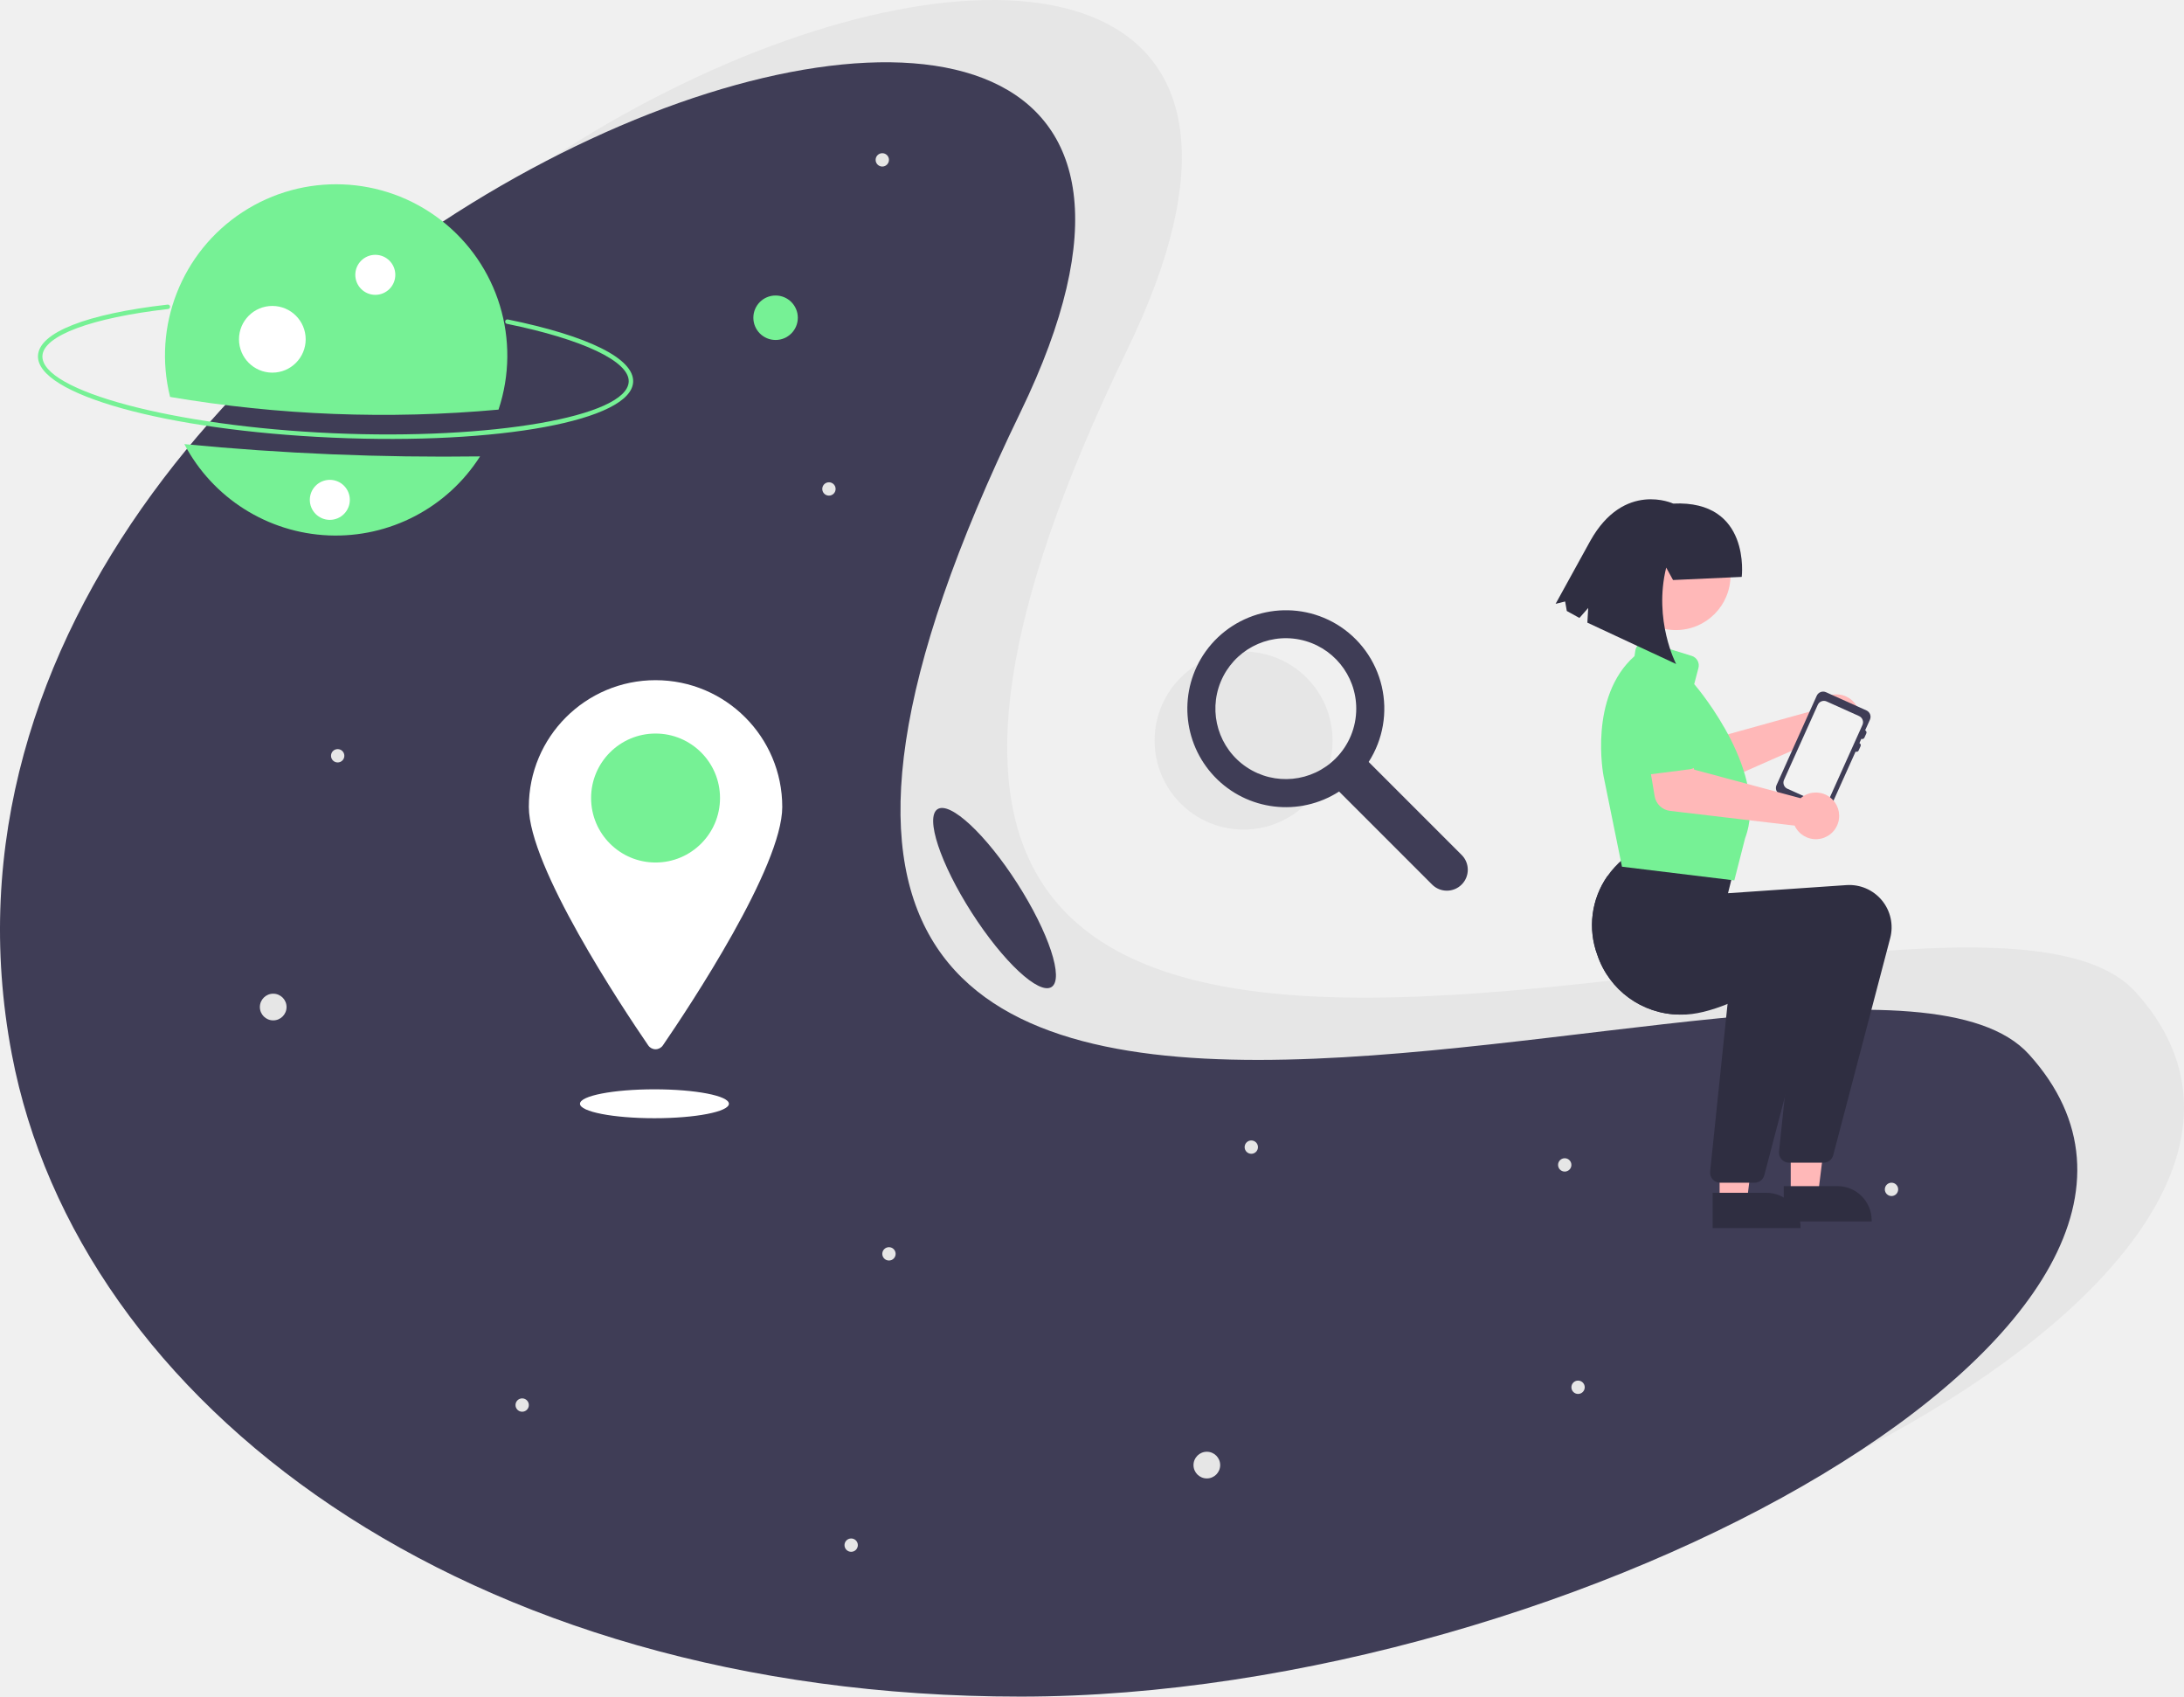
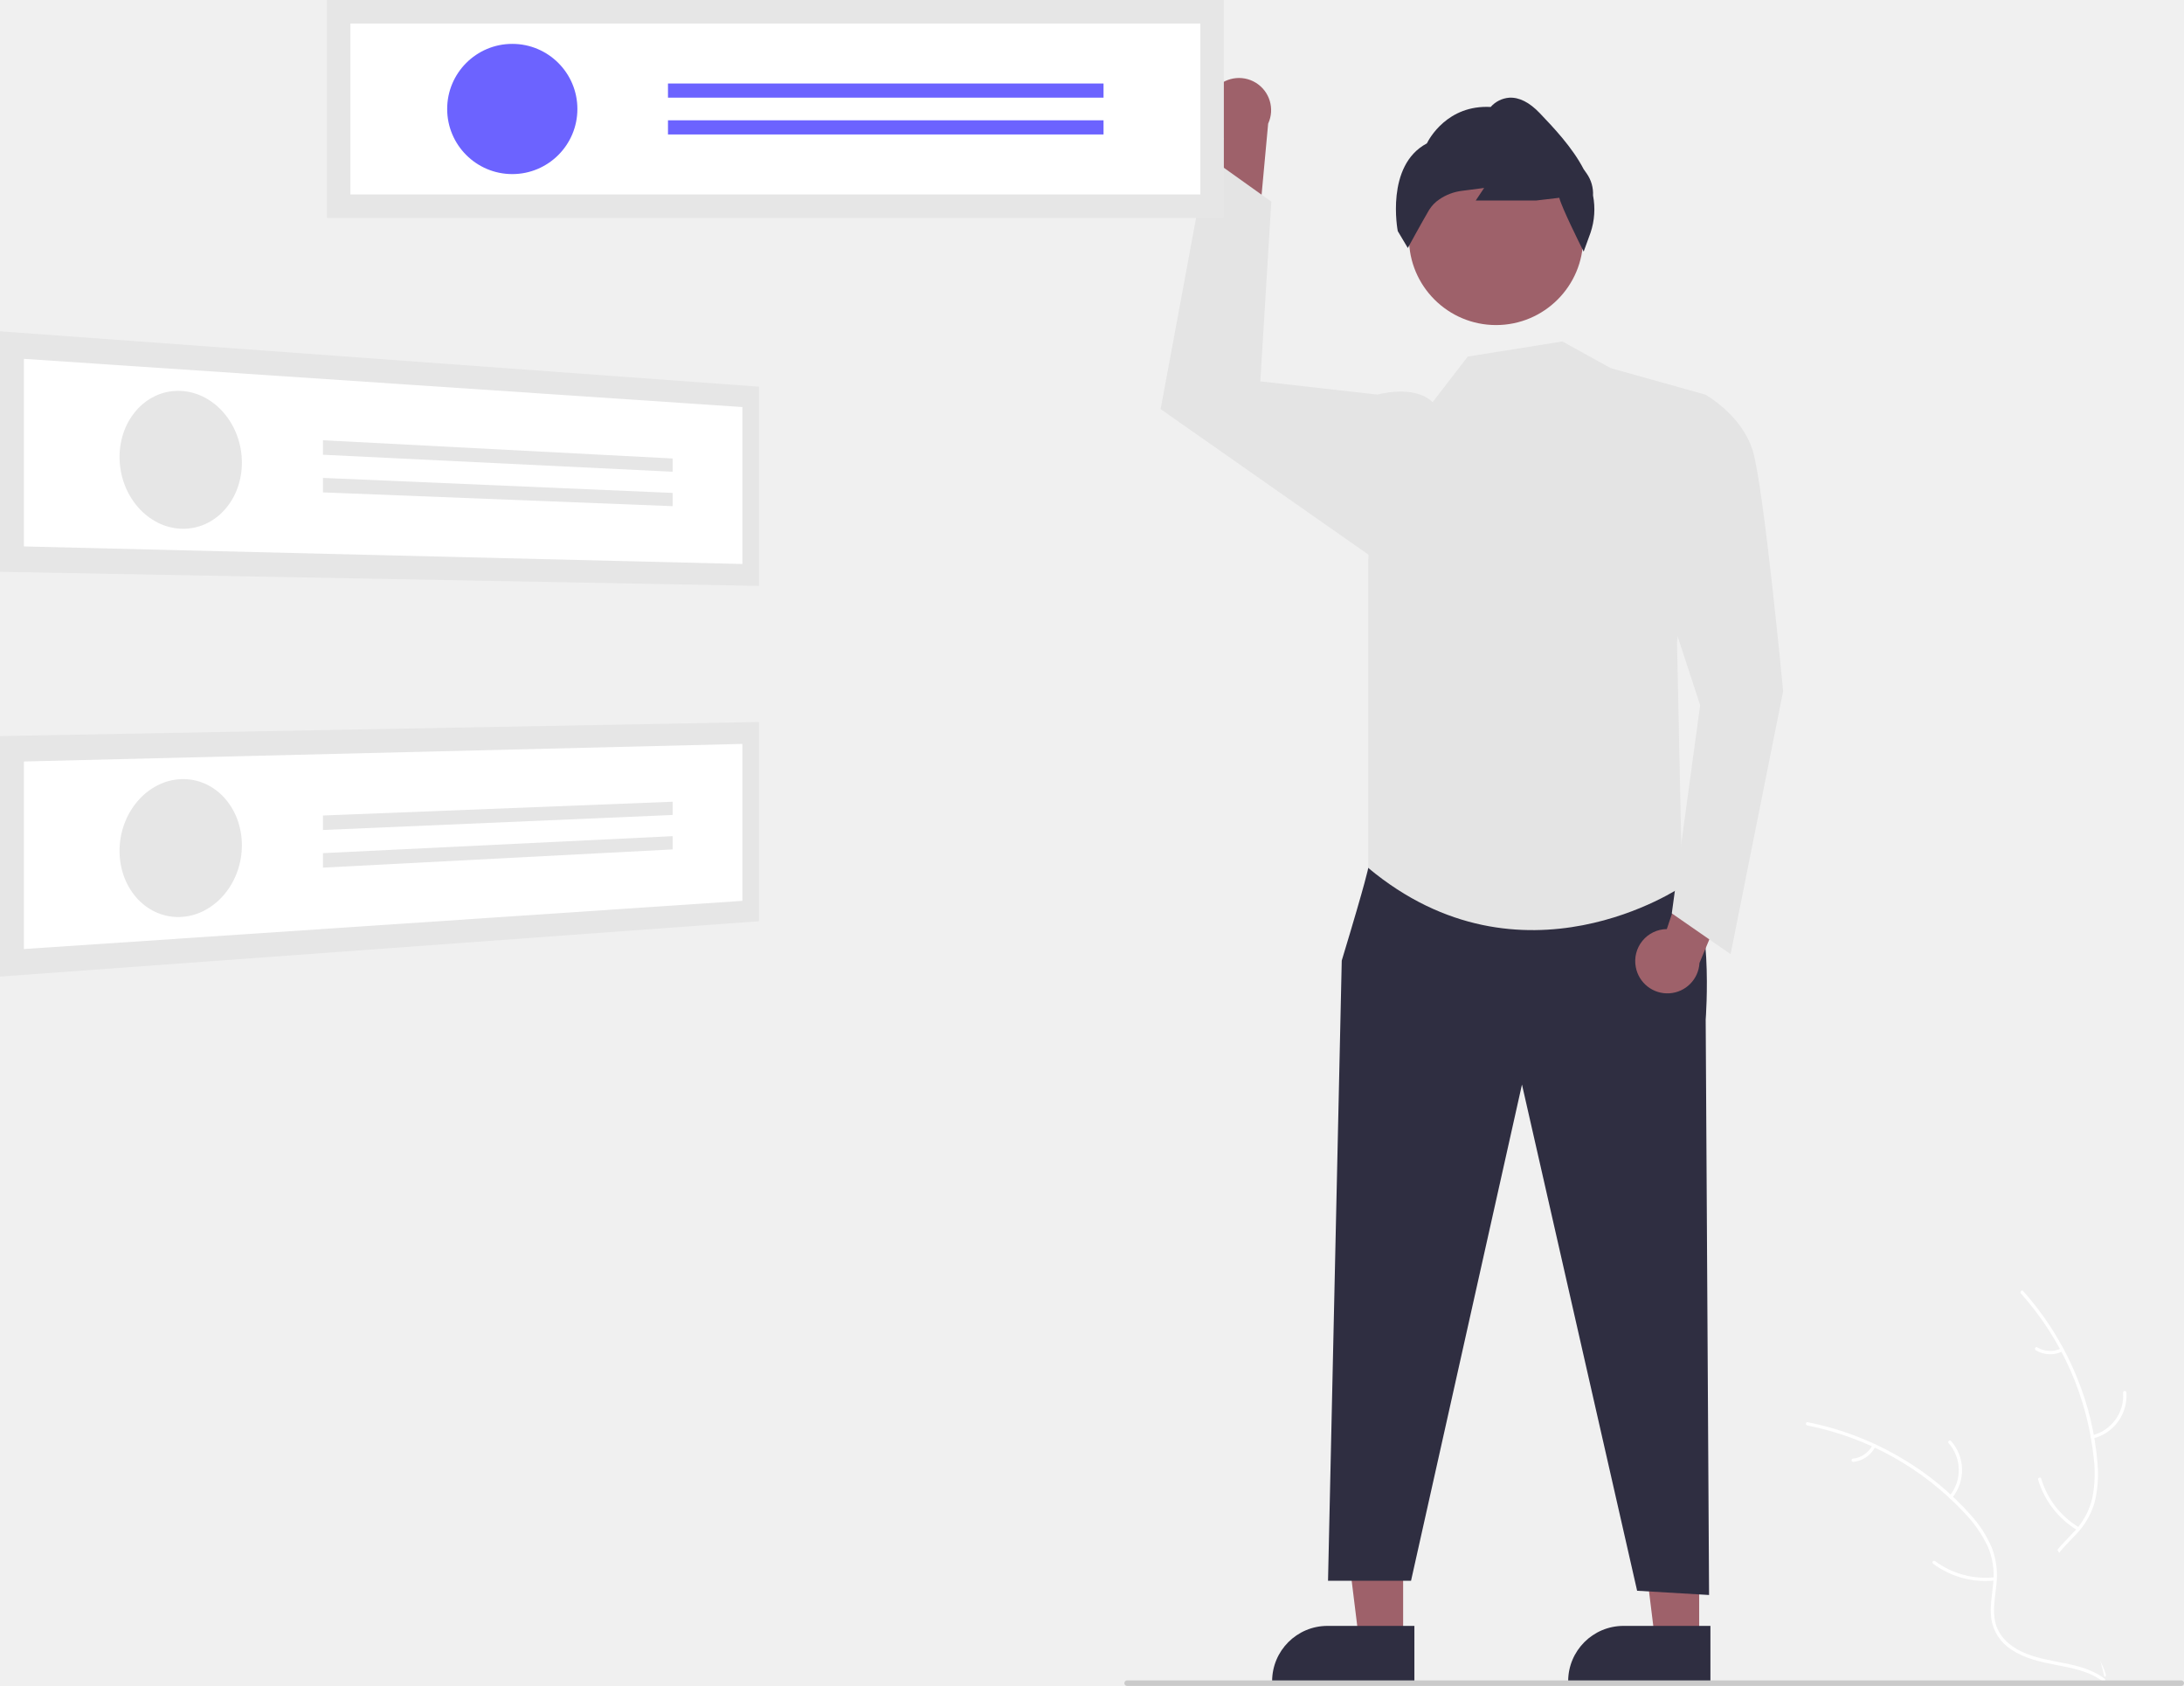
- <svg xmlns="http://www.w3.org/2000/svg" data-name="Layer 1" width="982.487" height="763.014" viewBox="0 0 982.487 763.014">
-   <circle cx="559.433" cy="333.061" r="40.03" fill="#e6e6e6" />
-   <path d="M766.295,452.995l-41.832-41.832a44.307,44.307,0,0,0-14.426-61.926,44.458,44.458,0,0,0-58.914,12.238,44.307,44.307,0,0,0,60.033,62.995l41.832,41.832A9.409,9.409,0,0,0,766.295,452.995ZM709.594,409.601a31.684,31.684,0,1,1,9.28-22.404A31.586,31.586,0,0,1,709.594,409.601Z" transform="translate(-108.7563 -68.49293)" fill="#3f3d56" />
-   <path d="M1069.529,514.699C1176.509,633.007,866.392,803.507,615.809,803.507S191.863,671.4,162.09,514.699C89.9,134.752,777.167-106.741,615.809,225.891,380.612,710.739,985.28,421.528,1069.529,514.699Z" transform="translate(-108.7563 -68.49293)" fill="#e6e6e6" />
-   <path d="M1021.529,542.699C1128.509,661.007,818.392,831.507,567.809,831.507S143.863,699.4,114.09,542.699C41.9,162.752,729.167-78.741,567.809,253.891,332.612,738.739,937.28,449.528,1021.529,542.699Z" transform="translate(-108.7563 -68.49293)" fill="#3f3d56" />
-   <path d="M258.35,265.318c-75.067-3.305-133.271-19.498-132.507-36.864.458-10.412,21.703-18.784,58.287-22.97a1,1,0,1,1,.227,1.987c-34.462,3.943-56.117,12.017-56.516,21.071-.691,15.705,59.114,31.631,130.597,34.778s132.456-7.461,133.148-23.166c.4-9.092-20.597-19.066-54.798-26.028a1,1,0,1,1,.399-1.96c36.301,7.391,56.857,17.624,56.397,28.076C392.82,257.609,333.418,268.623,258.35,265.318Z" transform="translate(-108.7563 -68.49293)" fill="#76f195" />
-   <path d="M191.679,268.227a76.983,76.983,0,0,0,133.036,5.522A1211.976,1211.976,0,0,1,191.679,268.227Z" transform="translate(-108.7563 -68.49293)" fill="#76f195" />
-   <path d="M333.019,252.713a76.997,76.997,0,1,0-147.749-5.706A572.233,572.233,0,0,0,333.019,252.713Z" transform="translate(-108.7563 -68.49293)" fill="#76f195" />
-   <circle cx="168.834" cy="123.601" r="9" fill="#fff" />
-   <circle cx="122.513" cy="152.591" r="15" fill="#fff" />
-   <circle cx="348.905" cy="142.898" r="10" fill="#76f195" />
-   <circle cx="122.905" cy="452.898" r="6" fill="#e6e6e6" />
-   <circle cx="542.905" cy="658.898" r="6" fill="#e6e6e6" />
-   <circle cx="151.905" cy="339.898" r="3" fill="#e6e6e6" />
-   <circle cx="399.905" cy="563.898" r="3" fill="#e6e6e6" />
-   <circle cx="850.905" cy="534.898" r="3" fill="#e6e6e6" />
-   <circle cx="709.905" cy="623.898" r="3" fill="#e6e6e6" />
-   <circle cx="562.905" cy="515.898" r="3" fill="#e6e6e6" />
-   <circle cx="372.905" cy="219.898" r="3" fill="#e6e6e6" />
-   <circle cx="396.905" cy="71.898" r="3" fill="#e6e6e6" />
-   <circle cx="382.905" cy="694.898" r="3" fill="#e6e6e6" />
-   <circle cx="234.905" cy="631.898" r="3" fill="#e6e6e6" />
-   <circle cx="703.905" cy="523.898" r="3" fill="#e6e6e6" />
-   <circle cx="148.374" cy="224.799" r="9" fill="#fff" />
-   <path d="M460.661,431.391c0,26.88-41.559,89.516-53.705,107.247a3.992,3.992,0,0,1-6.591,0c-12.145-17.731-53.705-80.366-53.705-107.247a57,57,0,1,1,114,0Z" transform="translate(-108.7563 -68.49293)" fill="#fff" />
-   <circle cx="294.905" cy="358.898" r="29" fill="#76f195" />
-   <ellipse cx="294.405" cy="496.398" rx="33.5" ry="6.5" fill="#fff" />
-   <path d="M925.61,386.412a10.527,10.527,0,0,0-.641,1.529l-47.783,13.277-8.611-8.427L854.159,404.124,867.953,420.523a8,8,0,0,0,9.353,2.169l51.616-22.785a10.497,10.497,0,1,0-3.313-13.495Z" transform="translate(-108.7563 -68.49293)" fill="#ffb8b8" />
-   <path d="M875.502,401.996l-17.935,13.96a4.5,4.5,0,0,1-6.682-1.337L839.738,394.891a12.497,12.497,0,0,1,19.769-15.294l16.338,15.594a4.5,4.5,0,0,1-.344,6.805Z" transform="translate(-108.7563 -68.49293)" fill="#76f195" />
-   <path d="M930.192,379.81l18.188,8.183a3.149,3.149,0,0,1,1.58,4.164l-2.153,4.786a1.053,1.053,0,0,1,.527,1.388l-.861,1.915a1.053,1.053,0,0,1-1.388.527l-.861,1.915a1.053,1.053,0,0,1,.527,1.388l-.861,1.915a1.053,1.053,0,0,1-1.388.527L931.871,432.362a3.149,3.149,0,0,1-4.164,1.58l-18.188-8.183a3.149,3.149,0,0,1-1.58-4.164l18.089-40.205A3.149,3.149,0,0,1,930.192,379.81Z" transform="translate(-108.7563 -68.49293)" fill="#3f3d56" />
-   <path d="M912.821,423.212l14.591,6.571a3.034,3.034,0,0,0,3.999-1.512l6.739-14.99,2.341-5.196,6.099-13.562a3.026,3.026,0,0,0-1.511-3.989l-4.587-2.068L930.477,383.964a3.021,3.021,0,0,0-3.989,1.522L920.589,398.597l-6.718,14.927-2.561,5.7A3.022,3.022,0,0,0,912.821,423.212Z" transform="translate(-108.7563 -68.49293)" fill="#f2f2f2" />
-   <polygon points="773.577 540.443 785.837 540.442 791.67 493.154 773.575 493.155 773.577 540.443" fill="#ffb8b8" />
-   <path d="M879.207,604.933l24.144-.001h.001a15.386,15.386,0,0,1,15.386,15.386v.5l-39.531.001Z" transform="translate(-108.7563 -68.49293)" fill="#2f2e41" />
-   <polygon points="805.577 537.443 817.837 537.442 823.67 490.154 805.575 490.155 805.577 537.443" fill="#ffb8b8" />
-   <path d="M911.207,601.933l24.144-.001h.001a15.386,15.386,0,0,1,15.386,15.386v.5l-39.531.001Z" transform="translate(-108.7563 -68.49293)" fill="#2f2e41" />
-   <path d="M827.341,497.971a39.41,39.41,0,0,0,36.9,26.81l.62.01c6.33.18,13.76-1.86,21.05-4.79,14.4-5.79,28.23-15.06,31.9-17.61l-6.22,59.79-2.52,24.24a4.514,4.514,0,0,0,4.48,4.97h15.53a4.505,4.505,0,0,0,4.36-3.36l25.64-97.65a19.032,19.032,0,0,0-19.71-23.83l-53.26,3.65,3.72-14.88-47.54-3.16-.14.1c-1.14.83-2.25,1.7-3.31,2.61a40.271,40.271,0,0,0-6.99,7.66A38.487,38.487,0,0,0,827.341,497.971Z" transform="translate(-108.7563 -68.49293)" fill="#2f2e41" />
-   <path d="M827.341,497.971a39.41,39.41,0,0,0,36.9,26.81,196.146,196.146,0,0,0,22.57-13.39l-.9,8.61-7.84,75.42a4.514,4.514,0,0,0,4.48,4.97h15.53a4.505,4.505,0,0,0,4.36-3.36l9.15-34.85,16.49-62.8a19.032,19.032,0,0,0-19.71-23.83l-53.26,3.65,3.72-14.88-26.98-1.79A38.487,38.487,0,0,0,827.341,497.971Z" transform="translate(-108.7563 -68.49293)" fill="#2f2e41" />
-   <path d="M838.774,458.321l-.358-.043-8.295-40.785c-.071-.354-6.852-35.533,13.937-53.924l.362-2.517a4.5,4.5,0,0,1,5.787-3.658l19.585,6.075a4.491,4.491,0,0,1,3.019,5.442l-1.904,7.242c2.64,3.1,33.715,40.512,22.89,69.335L888.949,464.439Z" transform="translate(-108.7563 -68.49293)" fill="#76f195" />
-   <path d="M920.094,426.49a10.526,10.526,0,0,0-1.329.99l-47.897-12.858-3.131-11.634-18.175,2.431,3.542,21.134a8,8,0,0,0,6.951,6.622l56.032,6.619a10.497,10.497,0,1,0,4.008-13.305Z" transform="translate(-108.7563 -68.49293)" fill="#ffb8b8" />
-   <path d="M869.022,414.436,846.481,417.34a4.5,4.5,0,0,1-5.074-4.548l.43-22.655a12.497,12.497,0,0,1,24.799-3.121l6.142,21.734a4.5,4.5,0,0,1-3.756,5.686Z" transform="translate(-108.7563 -68.49293)" fill="#76f195" />
-   <circle cx="753.921" cy="258.804" r="24.561" fill="#ffb8b8" />
-   <path d="M861.385,329.348l-3.075-5.6c-5.825,23.732,4.464,43.373,4.464,43.373l-39.932-18.601.38-6.6-3.951,4.484-5.677-3.129-.75-4.281-4.286,1.062,15.644-28.387c15.182-27.013,37.255-16.7,37.255-16.7,35.115-1.669,30.827,32.975,30.827,32.975Z" transform="translate(-108.7563 -68.49293)" fill="#2f2e41" />
-   <ellipse cx="556.161" cy="472.391" rx="12.179" ry="47.5" transform="translate(-275.7517 306.3624) rotate(-32.66242)" fill="#3f3d56" />
+ <svg xmlns="http://www.w3.org/2000/svg" data-name="Layer 1" width="789.382" height="609.376" viewBox="0 0 789.382 609.376">
+   <path d="M981.309,673.983c-3.318-26.678-19.851-52.964-45.294-61.646a123.863,123.863,0,0,1-.006,85.04c-3.91,10.575-9.359,21.93-5.682,32.589,2.288,6.632,7.886,11.706,14.142,14.879,6.257,3.173,13.202,4.685,20.059,6.167l1.35,1.116C976.763,727.547,984.626,700.661,981.309,673.983Z" transform="translate(-205.3091 -145.312)" fill="#f0f0f0" />
+   <path d="M935.762,612.842a105.87,105.87,0,0,1,26.319,59.583,45.591,45.591,0,0,1-.519,14.275,26.149,26.149,0,0,1-6.503,12.128c-2.931,3.221-6.303,6.175-8.4,10.052a16.011,16.011,0,0,0-.782,13.071c1.852,5.311,5.501,9.64,9.218,13.749,4.126,4.563,8.484,9.236,10.238,15.285.213.733,1.337.36,1.125-.371C963.406,740.091,953.19,734.113,948.318,724.635c-2.273-4.423-3.228-9.558-1.096-14.227,1.864-4.083,5.338-7.133,8.334-10.368a27.902,27.902,0,0,0,6.801-11.622,42.148,42.148,0,0,0,1.066-14.203,102.713,102.713,0,0,0-7.502-31.213,107.747,107.747,0,0,0-19.374-31.048c-.507-.567-1.287.325-.784.889Z" transform="translate(-205.3091 -145.312)" fill="#fff" />
+   <path d="M961.762,665.255a15.884,15.884,0,0,0,12.091-16.639c-.06-.76-1.244-.702-1.184.059A14.708,14.708,0,0,1,961.391,664.13c-.742.176-.366,1.3.371,1.125Z" transform="translate(-205.3091 -145.312)" fill="#fff" />
+   <path d="M956.76,697.392a30.615,30.615,0,0,1-13.671-17.632c-.215-.732-1.34-.36-1.125.371A31.844,31.844,0,0,0,956.227,698.45c.657.39,1.186-.671.533-1.058Z" transform="translate(-205.3091 -145.312)" fill="#fff" />
+   <path d="M950.181,632.746a8.991,8.991,0,0,1-8.52-.433c-.652-.398-1.18.663-.533,1.058a10.075,10.075,0,0,0,9.425.499.612.612,0,0,0,.377-.748.595.595,0,0,0-.748-.377Z" transform="translate(-205.3091 -145.312)" fill="#fff" />
+   <path d="M858.461,659.988c.4.26.8.52,1.2.79A118.405,118.405,0,0,1,874.801,672.598c.37.33.74.67,1.1,1.01a124.827,124.827,0,0,1,27.11,37.11,121.222,121.222,0,0,1,6.64,17.18c2.45,8.13,4.46,17.14,9.31,23.79a20.796,20.796,0,0,0,1.62,2h43.83c.1-.05.2-.09.3-.14l1.75.08c-.07-.31-.15-.63-.22-.94-.04-.18-.09-.36-.13-.54-.03-.12-.06-.24-.08-.35-.01-.04-.02-.08-.03-.11-.02-.11-.05-.21-.07-.31q-.66-2.685-1.36-5.37c0-.01,0-.01-.01-.02-3.59-13.63-8.35-27.08-15-39.38-.2-.37-.4-.75-.62-1.12a115.674,115.674,0,0,0-10.39-15.76,102.26,102.26,0,0,0-6.81-7.79,85.037,85.037,0,0,0-21.28-15.94c-15.72-8.3-33.92-11.48-50.72-6.41C859.311,659.718,858.891,659.848,858.461,659.988Z" transform="translate(-205.3091 -145.312)" fill="#f0f0f0" />
+   <path d="M858.559,660.544a105.87,105.87,0,0,1,56.888,31.728,45.592,45.592,0,0,1,8.181,11.71,26.149,26.149,0,0,1,2.109,13.599c-.401,4.336-1.314,8.725-.655,13.084a16.011,16.011,0,0,0,7.245,10.907c4.676,3.126,10.197,4.385,15.638,5.429,6.042,1.159,12.335,2.267,17.377,6.04.611.457,1.285-.517.675-.974-8.773-6.566-20.529-5.188-30.126-9.823-4.478-2.163-8.332-5.688-9.441-10.699-.97-4.382-.033-8.909.412-13.296a27.902,27.902,0,0,0-1.567-13.374,42.148,42.148,0,0,0-7.7-11.981A102.712,102.712,0,0,0,892.813,672.488a107.747,107.747,0,0,0-34.163-13.126c-.746-.148-.832,1.035-.091,1.182Z" transform="translate(-205.3091 -145.312)" fill="#fff" />
+   <path d="M910.875,686.739a15.884,15.884,0,0,0-.364-20.565c-.506-.57-1.416.189-.91.76a14.708,14.708,0,0,1,.299,19.13c-.486.587.491,1.259.974.675Z" transform="translate(-205.3091 -145.312)" fill="#fff" />
+   <path d="M926.23,715.41a30.615,30.615,0,0,1-21.531-5.847c-.613-.455-1.286.52-.675.974a31.844,31.844,0,0,0,22.418,6.039c.759-.084.543-1.25-.212-1.166Z" transform="translate(-205.3091 -145.312)" fill="#fff" />
+   <path d="M882.055,667.755a8.991,8.991,0,0,1-7.064,4.785c-.76.075-.543,1.24.212,1.166a10.075,10.075,0,0,0,7.826-5.276.612.612,0,0,0-.15-.824.595.595,0,0,0-.824.15Z" transform="translate(-205.3091 -145.312)" fill="#fff" />
+   <path d="M644.013,177.913a11.554,11.554,0,0,0,3.482,17.371l-6.756,40.498,19.502-8.655,3.426-37.131A11.616,11.616,0,0,0,644.013,177.913Z" transform="translate(-205.3091 -145.312)" fill="#9e616a" />
+   <polygon points="614.147 592.883 598.201 592.882 590.615 531.376 614.15 531.377 614.147 592.883" fill="#9e616a" />
+   <path d="M823.523,753.652l-51.417-.002V753a20.014,20.014,0,0,1,20.013-20.012h.001l31.404.001Z" transform="translate(-205.3091 -145.312)" fill="#2f2e41" />
+   <polygon points="507.147 592.883 491.201 592.882 483.615 531.376 507.15 531.377 507.147 592.883" fill="#9e616a" />
+   <path d="M716.523,753.652l-51.417-.002V753a20.014,20.014,0,0,1,20.013-20.012h.001l31.404.001Z" transform="translate(-205.3091 -145.312)" fill="#2f2e41" />
+   <path d="M705.809,451.188l-5.96,7.839s-.54,3.661-9.58,33.486L685.309,716.688h30l40.1-179.366,41.618,182.965,26.006,1.534-1.223-207.959s3.285-42.783-8.358-50.728S705.809,451.188,705.809,451.188Z" transform="translate(-205.3091 -145.312)" fill="#2f2e41" />
+   <circle cx="540.732" cy="86.013" r="31.48" fill="#9e616a" />
+   <path d="M777.711,236.253l-.52-1.04c-.804-1.608-7.46-14.975-8.296-18.412l-8.377.985-21.815.003,3.031-4.547-8.014,1.045a18.393,18.393,0,0,0-8.167,3.078,12.513,12.513,0,0,0-3.704,3.819c-2.863,4.902-7.237,12.921-7.281,13.001l-.418.767-3.635-6.114c-.048-.237-4.552-23.731,10.522-31.699.778-1.579,7.403-14,23.061-13.162a9.927,9.927,0,0,1,6.749-3.355c3.576-.187,7.288,1.692,11.015,5.606,4.952,5.199,11.733,12.319,15.835,20.225l1.132,1.614a12.723,12.723,0,0,1,2.264,7.899,26.372,26.372,0,0,1-.899,13.453Z" transform="translate(-205.3091 -145.312)" fill="#2f2e41" />
+   <path d="M770.027,268.729l17.42,9.628,34.218,9.581L811.451,377.483l1.858,88.205s-57.921,39.678-113.46-6.661V348.003l3.286-60.065s13.29-3.776,19.983,2.737l12.692-16.487Z" transform="translate(-205.3091 -145.312)" fill="#e4e4e4" />
+   <polygon points="505.5 150.876 497.825 142.626 455.531 137.835 459.5 72.876 436.441 56.426 419.5 147.876 497.758 202.691 505.5 150.876" fill="#e4e4e4" />
+   <path d="M796.542,494.836a11.554,11.554,0,0,1,11.22-13.71l13.021-38.938,13.167,16.788-14.384,34.403a11.616,11.616,0,0,1-23.025,1.458Z" transform="translate(-205.3091 -145.312)" fill="#9e616a" />
+   <path d="M808.809,298.188l12.855-10.25s13.145,7.25,17.145,20.25,11,87,11,87l-19,95-21.248-14.736,10.248-75.264-18-55Z" transform="translate(-205.3091 -145.312)" fill="#e4e4e4" />
+   <rect x="118.143" width="324.202" height="78.782" fill="#e6e6e6" />
+   <path d="M331.958,215.587H639.148V153.819H331.958Z" transform="translate(-205.3091 -145.312)" fill="#fff" />
+   <circle cx="185.159" cy="39.391" r="23.532" fill="#6c63ff" />
+   <rect x="241.432" y="30.183" width="157.429" height="5.116" fill="#6c63ff" />
+   <rect x="241.432" y="43.484" width="157.429" height="5.116" fill="#6c63ff" />
+   <path id="b9910470-ced5-4346-b4bb-f41b58844e24-1007" data-name="Rectangle 1" d="M205.309,265.054l274.314,20.009v72.024l-274.314-5.094Z" transform="translate(-205.3091 -145.312)" fill="#e6e6e6" />
+   <path id="bc7e8449-b99b-4317-a70a-91d17db61b29-1008" data-name="Path 1" d="M213.95,342.818l259.684,6.351V292.437L213.95,275.021Z" transform="translate(-205.3091 -145.312)" fill="#fff" />
+   <path id="a430bd6b-b2b0-4af3-a079-7f5fd15b0624-1009" data-name="Ellipse 1" d="M270.946,286.623a20.649,20.649,0,0,1,8.555,2.477,23.816,23.816,0,0,1,6.916,5.703,26.934,26.934,0,0,1,4.627,8.072,28.228,28.228,0,0,1,1.69,9.644,26.934,26.934,0,0,1-1.69,9.489,23.921,23.921,0,0,1-4.627,7.653,20.886,20.886,0,0,1-6.916,5.07,19.407,19.407,0,0,1-8.555,1.694,20.486,20.486,0,0,1-8.652-2.223,23.603,23.603,0,0,1-7.138-5.611,26.824,26.824,0,0,1-4.849-8.192,28.217,28.217,0,0,1-1.785-9.9,26.893,26.893,0,0,1,1.785-9.742,23.776,23.776,0,0,1,4.85-7.745,20.739,20.739,0,0,1,7.138-4.958A19.396,19.396,0,0,1,270.946,286.623Z" transform="translate(-205.3091 -145.312)" fill="#e6e6e6" />
+   <path id="af019097-0949-417a-9d8d-f710312ce60c-1010" data-name="Rectangle 2" d="M322.037,304.444l126.389,6.586v4.787L322.037,309.677Z" transform="translate(-205.3091 -145.312)" fill="#e6e6e6" />
+   <path id="f94f3612-92b8-42d6-ae14-2a9ea684588e-1011" data-name="Rectangle 3" d="M322.037,318.051,448.426,323.477v4.787L322.037,323.284Z" transform="translate(-205.3091 -145.312)" fill="#e6e6e6" />
+   <path id="bb553635-e14d-4b1e-b72c-855829e3ad86-1012" data-name="Rectangle 4" d="M205.309,411.367l274.314-5.093v72.024l-274.314,20.009Z" transform="translate(-205.3091 -145.312)" fill="#e6e6e6" />
+   <path id="e92d7e39-9dcb-4c0c-b0b9-55aac094bc0c-1013" data-name="Path 2" d="M213.95,488.339l259.684-17.417V414.196l-259.684,6.351Z" transform="translate(-205.3091 -145.312)" fill="#fff" />
+   <path id="f8649409-803b-4d56-993a-4da6ceb3c345-1014" data-name="Ellipse 2" d="M248.54,451.712a28.181,28.181,0,0,1,2.184-9.82,26.498,26.498,0,0,1,5.167-7.941,23.201,23.201,0,0,1,7.34-5.246,20.243,20.243,0,0,1,8.712-1.781,19.443,19.443,0,0,1,8.458,2.13,21.183,21.183,0,0,1,6.69,5.422,24.319,24.319,0,0,1,4.308,7.891,27.209,27.209,0,0,1,1.309,9.581,28.197,28.197,0,0,1-2.068,9.568,26.626,26.626,0,0,1-4.94,7.852,23.417,23.417,0,0,1-7.128,5.36,20.389,20.389,0,0,1-8.635,2.043,19.415,19.415,0,0,1-8.574-1.882,21.027,21.027,0,0,1-6.916-5.329,24.184,24.184,0,0,1-4.522-8.005A27.176,27.176,0,0,1,248.54,451.712Z" transform="translate(-205.3091 -145.312)" fill="#e6e6e6" />
+   <path id="f70c4d59-0dd2-4f0b-ba41-17bf719deab5-1015" data-name="Rectangle 5" d="M322.037,440.077l126.389-4.98v4.787L322.037,445.309Z" transform="translate(-205.3091 -145.312)" fill="#e6e6e6" />
+   <path id="ba176e8f-fd02-45f1-a5f1-dcef4bb8b7ed-1016" data-name="Rectangle 6" d="M322.037,453.682l126.389-6.14v4.787L322.037,458.916Z" transform="translate(-205.3091 -145.312)" fill="#e6e6e6" />
+   <path d="M993.691,754.688h-381a1,1,0,0,1,0-2h381a1,1,0,0,1,0,2Z" transform="translate(-205.3091 -145.312)" fill="#cacaca" />
</svg>
